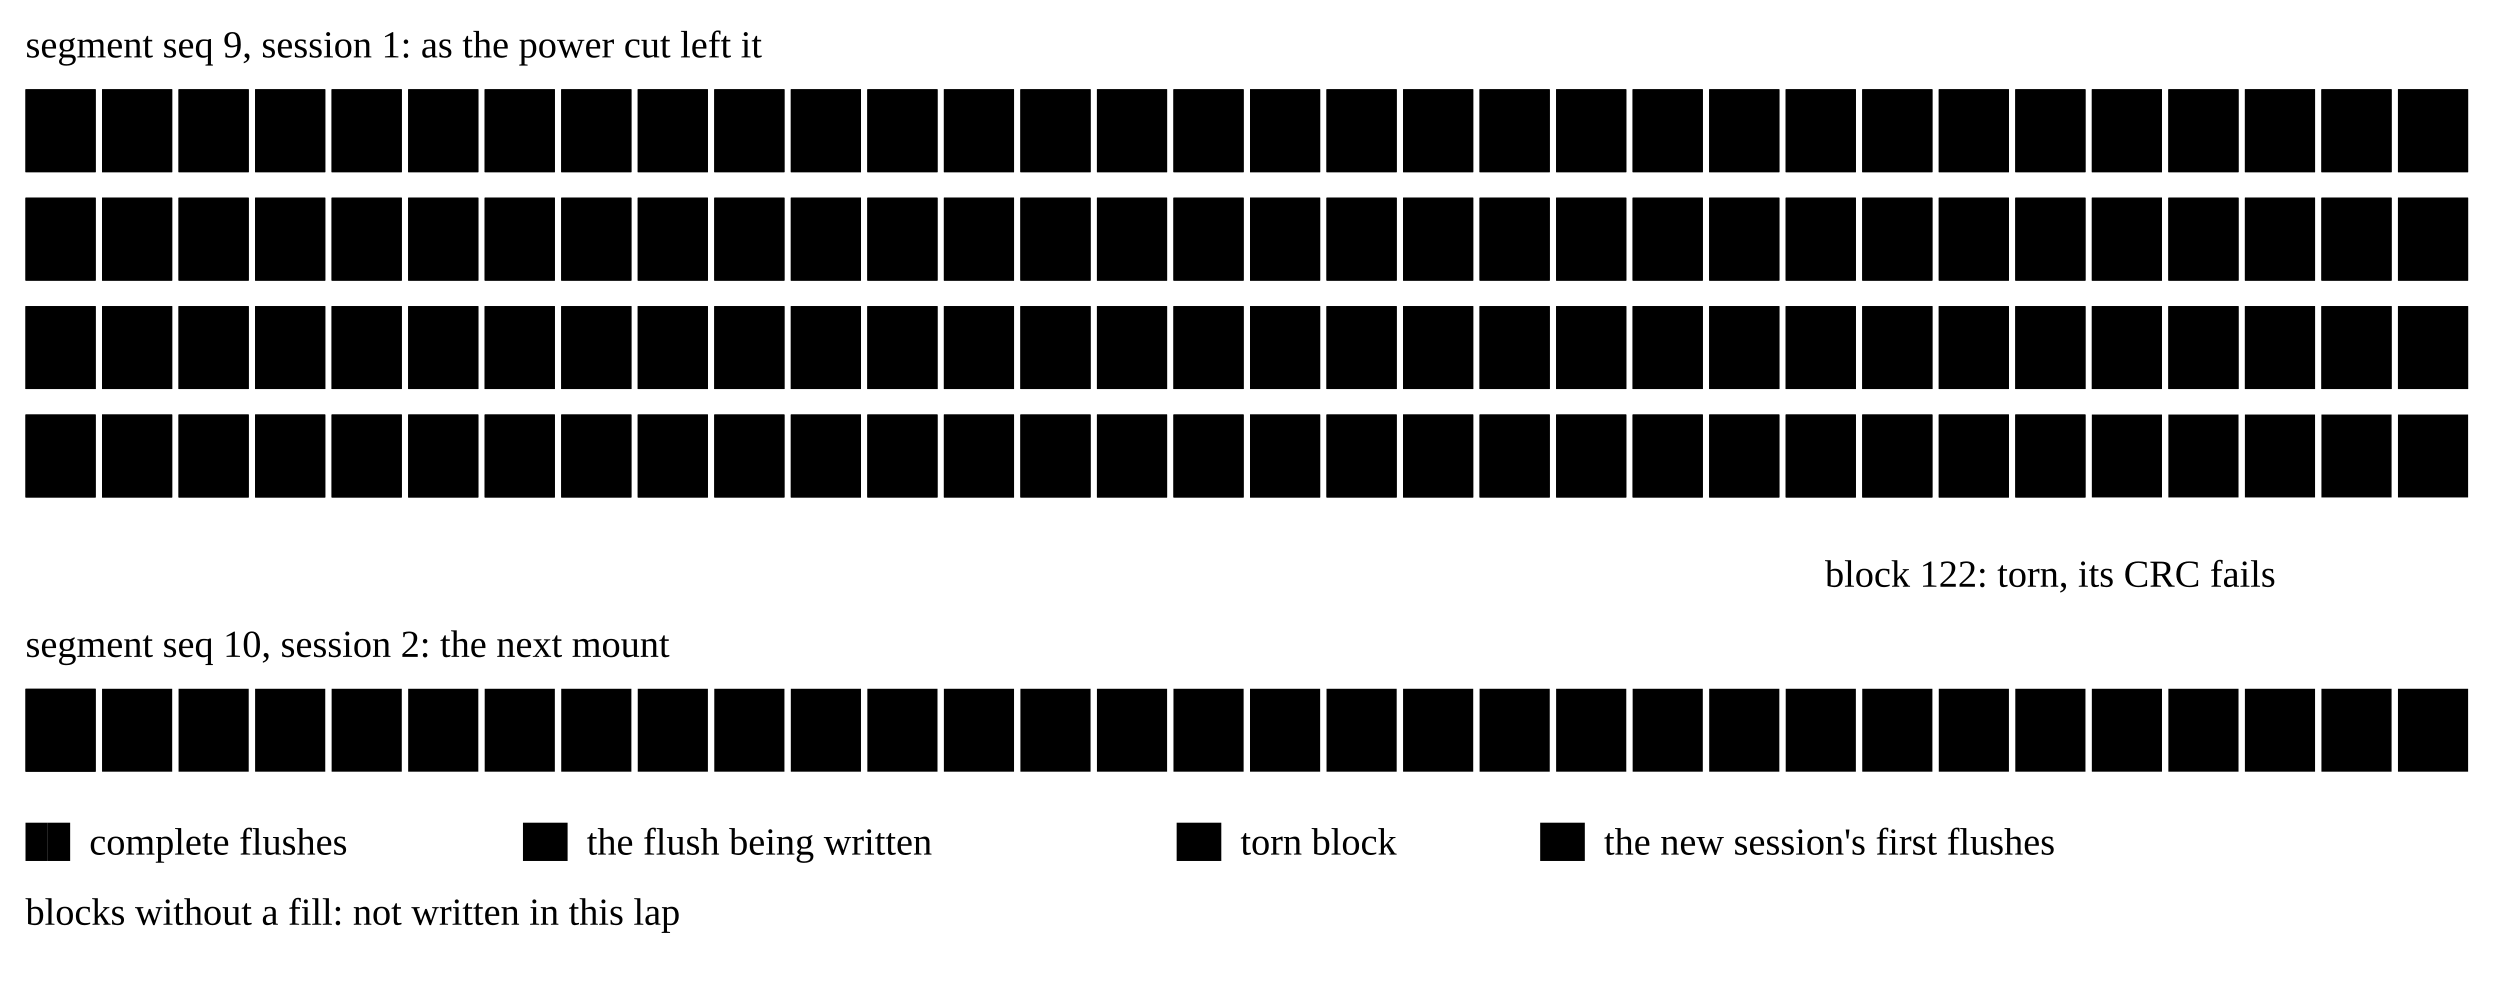
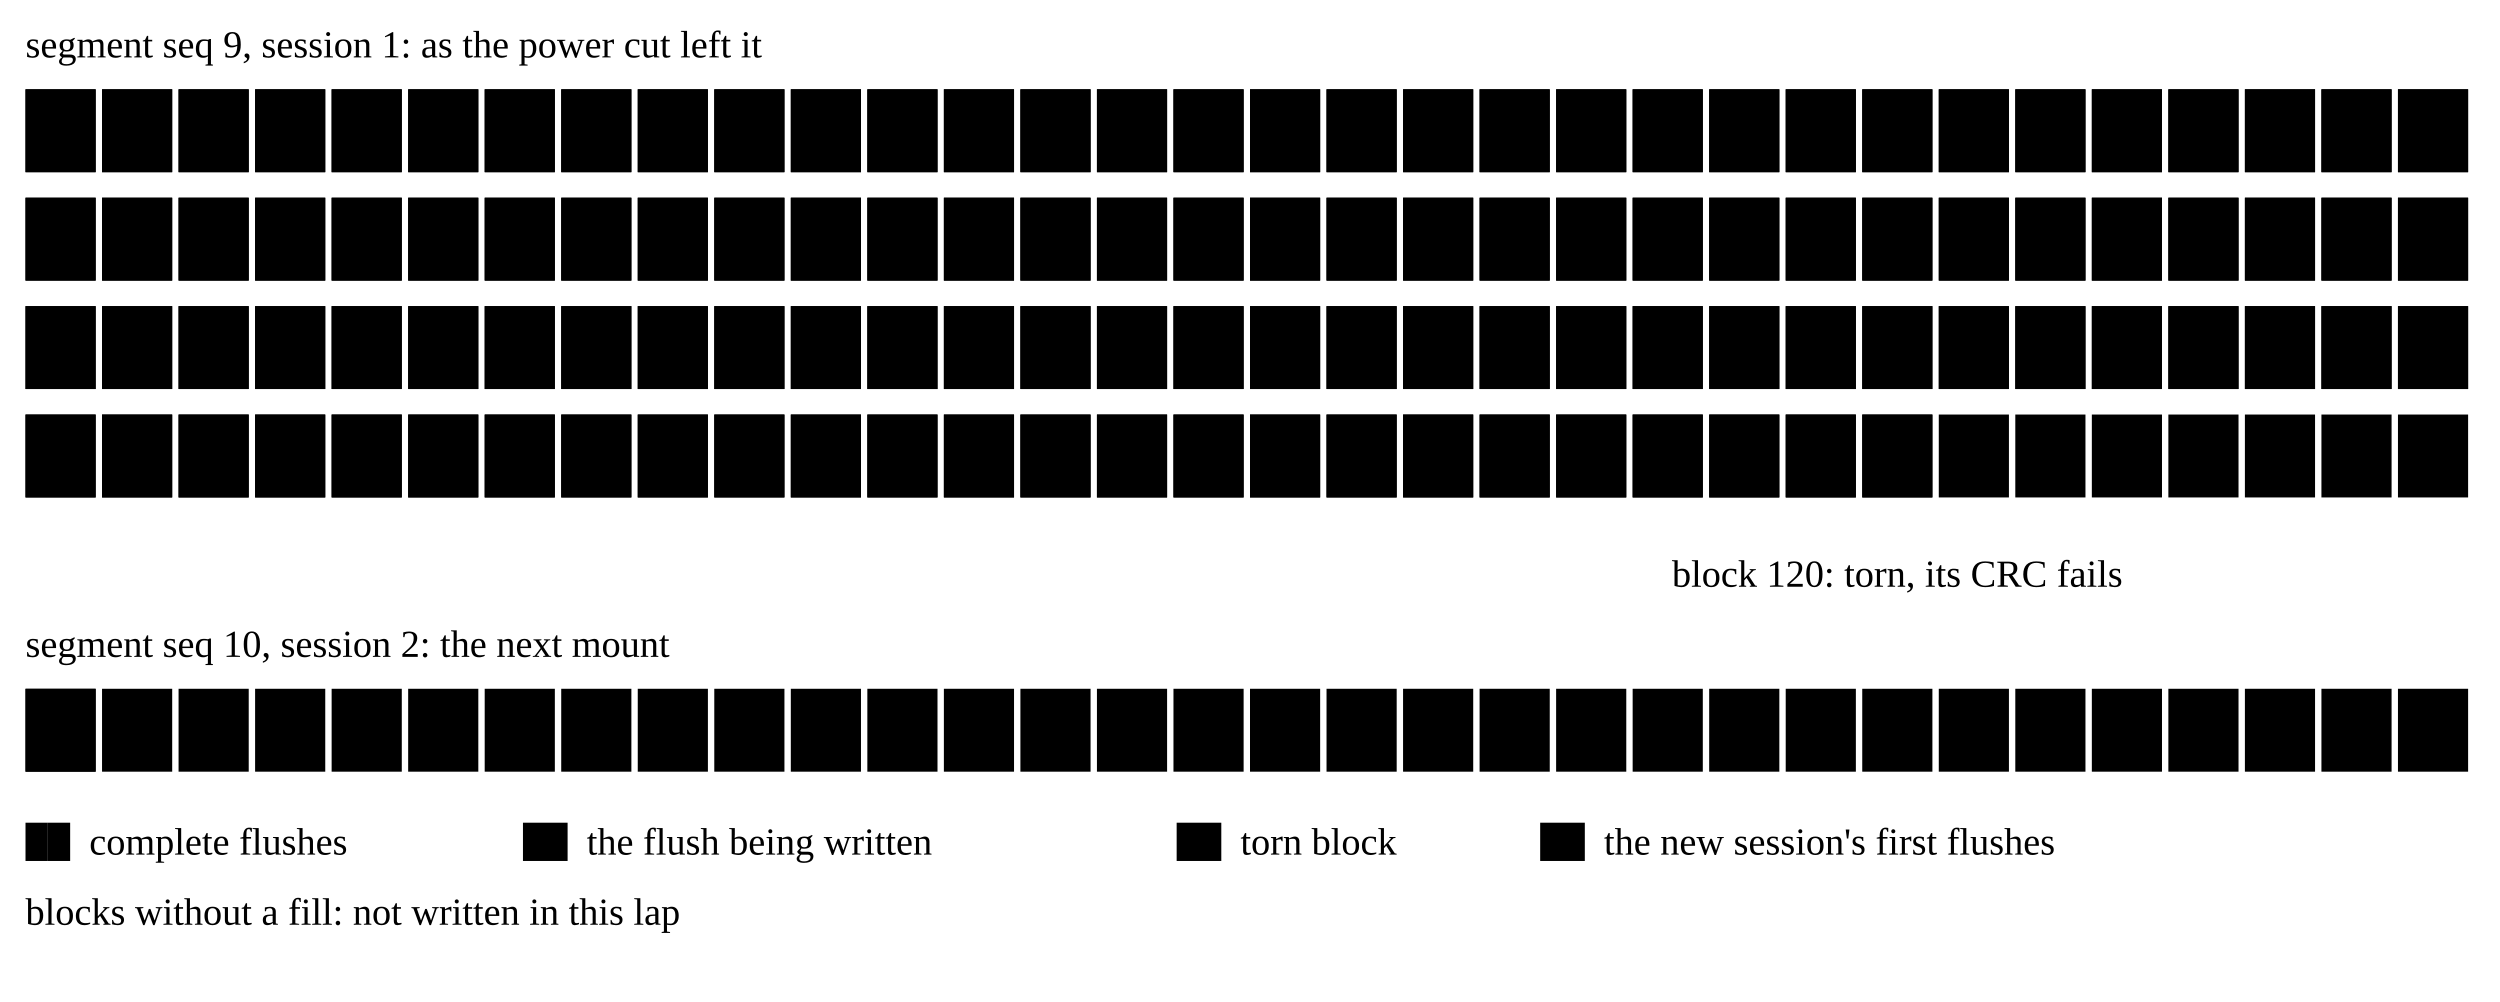
- <svg xmlns="http://www.w3.org/2000/svg" class="ww-svg" viewBox="0 0 784 314" width="784" height="314" role="img" aria-label="Data segment 9 after the power cut: its flushes, the interrupted one ending in torn block 122; the next mount opened segment 10">
+ <svg xmlns="http://www.w3.org/2000/svg" class="ww-svg" viewBox="0 0 784 314" width="784" height="314" role="img" aria-label="Data segment 9 after the power cut: its flushes, the interrupted one ending in torn block 120; the next mount opened segment 10">
  <text x="8.0" y="18.0" text-anchor="start" class="strong">segment seq 9, session 1: as the power cut left it</text>
  <rect x="8.0" y="28.0" width="22.0" height="26.0" rx="0" class="tint-blue" />
  <rect x="8.0" y="28.0" width="22.0" height="26.0" rx="0" class="thin" />
  <rect x="32.0" y="28.0" width="22.0" height="26.0" rx="0" class="tint-blue" />
  <rect x="32.0" y="28.0" width="22.0" height="26.0" rx="0" class="thin" />
  <rect x="56.0" y="28.0" width="22.0" height="26.0" rx="0" class="tint-blue" />
  <rect x="56.0" y="28.0" width="22.0" height="26.0" rx="0" class="thin" />
  <rect x="80.0" y="28.0" width="22.0" height="26.0" rx="0" class="tint-blue" />
  <rect x="80.0" y="28.0" width="22.0" height="26.0" rx="0" class="thin" />
  <rect x="104.0" y="28.0" width="22.0" height="26.0" rx="0" class="tint-blue" />
  <rect x="104.0" y="28.0" width="22.0" height="26.0" rx="0" class="thin" />
  <rect x="128.0" y="28.0" width="22.0" height="26.0" rx="0" class="tint-blue" />
  <rect x="128.0" y="28.0" width="22.0" height="26.0" rx="0" class="thin" />
  <rect x="152.0" y="28.0" width="22.0" height="26.0" rx="0" class="tint-blue" />
  <rect x="152.0" y="28.0" width="22.0" height="26.0" rx="0" class="thin" />
  <rect x="176.0" y="28.0" width="22.0" height="26.0" rx="0" class="tint-blue" />
  <rect x="176.0" y="28.0" width="22.0" height="26.0" rx="0" class="thin" />
  <rect x="200.0" y="28.0" width="22.0" height="26.0" rx="0" class="tint-blue" />
  <rect x="200.0" y="28.0" width="22.0" height="26.0" rx="0" class="thin" />
  <rect x="224.0" y="28.0" width="22.0" height="26.0" rx="0" class="tint-blue" />
  <rect x="224.0" y="28.0" width="22.0" height="26.0" rx="0" class="thin" />
  <rect x="248.0" y="28.0" width="22.0" height="26.0" rx="0" class="tint-blue" />
  <rect x="248.0" y="28.0" width="22.0" height="26.0" rx="0" class="thin" />
  <rect x="272.0" y="28.0" width="22.0" height="26.0" rx="0" class="tint-blue" />
  <rect x="272.0" y="28.0" width="22.0" height="26.0" rx="0" class="thin" />
  <rect x="296.0" y="28.0" width="22.0" height="26.0" rx="0" class="tint-blue" />
  <rect x="296.0" y="28.0" width="22.0" height="26.0" rx="0" class="thin" />
  <rect x="320.0" y="28.0" width="22.0" height="26.0" rx="0" class="tint-blue" />
  <rect x="320.0" y="28.0" width="22.0" height="26.0" rx="0" class="thin" />
  <rect x="344.0" y="28.0" width="22.0" height="26.0" rx="0" class="tint-blue" />
  <rect x="344.0" y="28.0" width="22.0" height="26.0" rx="0" class="thin" />
  <rect x="368.0" y="28.0" width="22.0" height="26.0" rx="0" class="tint-blue" />
  <rect x="368.0" y="28.0" width="22.0" height="26.0" rx="0" class="thin" />
  <rect x="392.0" y="28.0" width="22.0" height="26.0" rx="0" class="tint-blue" />
  <rect x="392.0" y="28.0" width="22.0" height="26.0" rx="0" class="thin" />
  <rect x="416.0" y="28.0" width="22.0" height="26.0" rx="0" class="tint-blue" />
  <rect x="416.0" y="28.0" width="22.0" height="26.0" rx="0" class="thin" />
  <rect x="440.0" y="28.0" width="22.0" height="26.0" rx="0" class="tint-blue" />
  <rect x="440.0" y="28.0" width="22.0" height="26.0" rx="0" class="thin" />
  <rect x="464.0" y="28.0" width="22.0" height="26.0" rx="0" class="tint-blue" />
  <rect x="464.0" y="28.0" width="22.0" height="26.0" rx="0" class="thin" />
  <rect x="488.0" y="28.0" width="22.0" height="26.0" rx="0" class="tint-blue" />
  <rect x="488.0" y="28.0" width="22.0" height="26.0" rx="0" class="thin" />
  <rect x="512.0" y="28.0" width="22.0" height="26.0" rx="0" class="tint-blue" />
  <rect x="512.0" y="28.0" width="22.0" height="26.0" rx="0" class="thin" />
  <rect x="536.0" y="28.0" width="22.0" height="26.0" rx="0" class="tint-blue" />
  <rect x="536.0" y="28.0" width="22.0" height="26.0" rx="0" class="thin" />
  <rect x="560.0" y="28.0" width="22.0" height="26.0" rx="0" class="tint-blue" />
  <rect x="560.0" y="28.0" width="22.0" height="26.0" rx="0" class="thin" />
  <rect x="584.0" y="28.0" width="22.0" height="26.0" rx="0" class="tint-blue" />
  <rect x="584.0" y="28.0" width="22.0" height="26.0" rx="0" class="thin" />
  <rect x="608.0" y="28.0" width="22.0" height="26.0" rx="0" class="tint-blue" />
  <rect x="608.0" y="28.0" width="22.0" height="26.0" rx="0" class="thin" />
  <rect x="632.0" y="28.0" width="22.0" height="26.0" rx="0" class="tint-blue" />
  <rect x="632.0" y="28.0" width="22.0" height="26.0" rx="0" class="thin" />
  <rect x="656.0" y="28.0" width="22.0" height="26.0" rx="0" class="tint-blue" />
  <rect x="656.0" y="28.0" width="22.0" height="26.0" rx="0" class="thin" />
  <rect x="680.0" y="28.0" width="22.0" height="26.0" rx="0" class="tint-blue" />
  <rect x="680.0" y="28.0" width="22.0" height="26.0" rx="0" class="thin" />
  <rect x="704.0" y="28.0" width="22.0" height="26.0" rx="0" class="tint-blue" />
  <rect x="704.0" y="28.0" width="22.0" height="26.0" rx="0" class="thin" />
  <rect x="728.0" y="28.0" width="22.0" height="26.0" rx="0" class="tint-blue" />
  <rect x="728.0" y="28.0" width="22.0" height="26.0" rx="0" class="thin" />
  <rect x="752.0" y="28.0" width="22.0" height="26.0" rx="0" class="tint-blue" />
  <rect x="752.0" y="28.0" width="22.0" height="26.0" rx="0" class="thin" />
  <rect x="8.0" y="62.0" width="22.0" height="26.0" rx="0" class="tint-blue" />
  <rect x="8.0" y="62.0" width="22.0" height="26.0" rx="0" class="thin" />
  <rect x="32.0" y="62.0" width="22.0" height="26.0" rx="0" class="tint-teal" />
  <rect x="32.0" y="62.0" width="22.0" height="26.0" rx="0" class="thin" />
  <rect x="56.0" y="62.0" width="22.0" height="26.0" rx="0" class="tint-teal" />
  <rect x="56.0" y="62.0" width="22.0" height="26.0" rx="0" class="thin" />
  <rect x="80.0" y="62.0" width="22.0" height="26.0" rx="0" class="tint-teal" />
  <rect x="80.0" y="62.0" width="22.0" height="26.0" rx="0" class="thin" />
  <rect x="104.0" y="62.0" width="22.0" height="26.0" rx="0" class="tint-teal" />
  <rect x="104.0" y="62.0" width="22.0" height="26.0" rx="0" class="thin" />
  <rect x="128.0" y="62.0" width="22.0" height="26.0" rx="0" class="tint-teal" />
  <rect x="128.0" y="62.0" width="22.0" height="26.0" rx="0" class="thin" />
  <rect x="152.0" y="62.0" width="22.0" height="26.0" rx="0" class="tint-teal" />
  <rect x="152.0" y="62.0" width="22.0" height="26.0" rx="0" class="thin" />
  <rect x="176.0" y="62.0" width="22.0" height="26.0" rx="0" class="tint-teal" />
  <rect x="176.0" y="62.0" width="22.0" height="26.0" rx="0" class="thin" />
  <rect x="200.0" y="62.0" width="22.0" height="26.0" rx="0" class="tint-teal" />
  <rect x="200.0" y="62.0" width="22.0" height="26.0" rx="0" class="thin" />
  <rect x="224.0" y="62.0" width="22.0" height="26.0" rx="0" class="tint-teal" />
  <rect x="224.0" y="62.0" width="22.0" height="26.0" rx="0" class="thin" />
  <rect x="248.0" y="62.0" width="22.0" height="26.0" rx="0" class="tint-teal" />
  <rect x="248.0" y="62.0" width="22.0" height="26.0" rx="0" class="thin" />
  <rect x="272.0" y="62.0" width="22.0" height="26.0" rx="0" class="tint-teal" />
  <rect x="272.0" y="62.0" width="22.0" height="26.0" rx="0" class="thin" />
  <rect x="296.0" y="62.0" width="22.0" height="26.0" rx="0" class="tint-teal" />
  <rect x="296.0" y="62.0" width="22.0" height="26.0" rx="0" class="thin" />
  <rect x="320.0" y="62.0" width="22.0" height="26.0" rx="0" class="tint-teal" />
  <rect x="320.0" y="62.0" width="22.0" height="26.0" rx="0" class="thin" />
  <rect x="344.0" y="62.0" width="22.0" height="26.0" rx="0" class="tint-teal" />
  <rect x="344.0" y="62.0" width="22.0" height="26.0" rx="0" class="thin" />
  <rect x="368.0" y="62.0" width="22.0" height="26.0" rx="0" class="tint-teal" />
  <rect x="368.0" y="62.0" width="22.0" height="26.0" rx="0" class="thin" />
  <rect x="392.0" y="62.0" width="22.0" height="26.0" rx="0" class="tint-teal" />
  <rect x="392.0" y="62.0" width="22.0" height="26.0" rx="0" class="thin" />
  <rect x="416.0" y="62.0" width="22.0" height="26.0" rx="0" class="tint-teal" />
  <rect x="416.0" y="62.0" width="22.0" height="26.0" rx="0" class="thin" />
  <rect x="440.0" y="62.0" width="22.0" height="26.0" rx="0" class="tint-teal" />
  <rect x="440.0" y="62.0" width="22.0" height="26.0" rx="0" class="thin" />
  <rect x="464.0" y="62.0" width="22.0" height="26.0" rx="0" class="tint-teal" />
  <rect x="464.0" y="62.0" width="22.0" height="26.0" rx="0" class="thin" />
  <rect x="488.0" y="62.0" width="22.0" height="26.0" rx="0" class="tint-teal" />
  <rect x="488.0" y="62.0" width="22.0" height="26.0" rx="0" class="thin" />
  <rect x="512.0" y="62.0" width="22.0" height="26.0" rx="0" class="tint-teal" />
  <rect x="512.0" y="62.0" width="22.0" height="26.0" rx="0" class="thin" />
  <rect x="536.0" y="62.0" width="22.0" height="26.0" rx="0" class="tint-teal" />
  <rect x="536.0" y="62.0" width="22.0" height="26.0" rx="0" class="thin" />
  <rect x="560.0" y="62.0" width="22.0" height="26.0" rx="0" class="tint-teal" />
  <rect x="560.0" y="62.0" width="22.0" height="26.0" rx="0" class="thin" />
  <rect x="584.0" y="62.0" width="22.0" height="26.0" rx="0" class="tint-teal" />
  <rect x="584.0" y="62.0" width="22.0" height="26.0" rx="0" class="thin" />
  <rect x="608.0" y="62.0" width="22.0" height="26.0" rx="0" class="tint-teal" />
  <rect x="608.0" y="62.0" width="22.0" height="26.0" rx="0" class="thin" />
  <rect x="632.0" y="62.0" width="22.0" height="26.0" rx="0" class="tint-teal" />
  <rect x="632.0" y="62.0" width="22.0" height="26.0" rx="0" class="thin" />
  <rect x="656.0" y="62.0" width="22.0" height="26.0" rx="0" class="tint-teal" />
  <rect x="656.0" y="62.0" width="22.0" height="26.0" rx="0" class="thin" />
  <rect x="680.0" y="62.0" width="22.0" height="26.0" rx="0" class="tint-teal" />
  <rect x="680.0" y="62.0" width="22.0" height="26.0" rx="0" class="thin" />
  <rect x="704.0" y="62.0" width="22.0" height="26.0" rx="0" class="tint-teal" />
  <rect x="704.0" y="62.0" width="22.0" height="26.0" rx="0" class="thin" />
  <rect x="728.0" y="62.0" width="22.0" height="26.0" rx="0" class="tint-teal" />
  <rect x="728.0" y="62.0" width="22.0" height="26.0" rx="0" class="thin" />
  <rect x="752.0" y="62.0" width="22.0" height="26.0" rx="0" class="tint-teal" />
  <rect x="752.0" y="62.0" width="22.0" height="26.0" rx="0" class="thin" />
  <rect x="8.0" y="96.0" width="22.0" height="26.0" rx="0" class="tint-teal" />
  <rect x="8.0" y="96.0" width="22.0" height="26.0" rx="0" class="thin" />
  <rect x="32.0" y="96.0" width="22.0" height="26.0" rx="0" class="tint-teal" />
  <rect x="32.0" y="96.0" width="22.0" height="26.0" rx="0" class="thin" />
  <rect x="56.0" y="96.0" width="22.0" height="26.0" rx="0" class="tint-blue" />
  <rect x="56.0" y="96.0" width="22.0" height="26.0" rx="0" class="thin" />
  <rect x="80.0" y="96.0" width="22.0" height="26.0" rx="0" class="tint-blue" />
  <rect x="80.0" y="96.0" width="22.0" height="26.0" rx="0" class="thin" />
  <rect x="104.0" y="96.0" width="22.0" height="26.0" rx="0" class="tint-blue" />
  <rect x="104.0" y="96.0" width="22.0" height="26.0" rx="0" class="thin" />
  <rect x="128.0" y="96.0" width="22.0" height="26.0" rx="0" class="tint-blue" />
  <rect x="128.0" y="96.0" width="22.0" height="26.0" rx="0" class="thin" />
  <rect x="152.0" y="96.0" width="22.0" height="26.0" rx="0" class="tint-blue" />
  <rect x="152.0" y="96.0" width="22.0" height="26.0" rx="0" class="thin" />
  <rect x="176.0" y="96.0" width="22.0" height="26.0" rx="0" class="tint-blue" />
  <rect x="176.0" y="96.0" width="22.0" height="26.0" rx="0" class="thin" />
  <rect x="200.0" y="96.0" width="22.0" height="26.0" rx="0" class="tint-blue" />
  <rect x="200.0" y="96.0" width="22.0" height="26.0" rx="0" class="thin" />
  <rect x="224.0" y="96.0" width="22.0" height="26.0" rx="0" class="tint-blue" />
  <rect x="224.0" y="96.0" width="22.0" height="26.0" rx="0" class="thin" />
  <rect x="248.0" y="96.0" width="22.0" height="26.0" rx="0" class="tint-blue" />
  <rect x="248.0" y="96.0" width="22.0" height="26.0" rx="0" class="thin" />
  <rect x="272.0" y="96.0" width="22.0" height="26.0" rx="0" class="tint-blue" />
  <rect x="272.0" y="96.0" width="22.0" height="26.0" rx="0" class="thin" />
  <rect x="296.0" y="96.0" width="22.0" height="26.0" rx="0" class="tint-blue" />
  <rect x="296.0" y="96.0" width="22.0" height="26.0" rx="0" class="thin" />
  <rect x="320.0" y="96.0" width="22.0" height="26.0" rx="0" class="tint-blue" />
  <rect x="320.0" y="96.0" width="22.0" height="26.0" rx="0" class="thin" />
  <rect x="344.0" y="96.0" width="22.0" height="26.0" rx="0" class="tint-blue" />
  <rect x="344.0" y="96.0" width="22.0" height="26.0" rx="0" class="thin" />
  <rect x="368.0" y="96.0" width="22.0" height="26.0" rx="0" class="tint-blue" />
  <rect x="368.0" y="96.0" width="22.0" height="26.0" rx="0" class="thin" />
  <rect x="392.0" y="96.0" width="22.0" height="26.0" rx="0" class="tint-blue" />
  <rect x="392.0" y="96.0" width="22.0" height="26.0" rx="0" class="thin" />
  <rect x="416.0" y="96.0" width="22.0" height="26.0" rx="0" class="tint-blue" />
  <rect x="416.0" y="96.0" width="22.0" height="26.0" rx="0" class="thin" />
  <rect x="440.0" y="96.0" width="22.0" height="26.0" rx="0" class="tint-blue" />
  <rect x="440.0" y="96.0" width="22.0" height="26.0" rx="0" class="thin" />
  <rect x="464.0" y="96.0" width="22.0" height="26.0" rx="0" class="tint-blue" />
  <rect x="464.0" y="96.0" width="22.0" height="26.0" rx="0" class="thin" />
  <rect x="488.0" y="96.0" width="22.0" height="26.0" rx="0" class="tint-blue" />
  <rect x="488.0" y="96.0" width="22.0" height="26.0" rx="0" class="thin" />
  <rect x="512.0" y="96.0" width="22.0" height="26.0" rx="0" class="tint-blue" />
  <rect x="512.0" y="96.0" width="22.0" height="26.0" rx="0" class="thin" />
  <rect x="536.0" y="96.0" width="22.0" height="26.0" rx="0" class="tint-blue" />
  <rect x="536.0" y="96.0" width="22.0" height="26.0" rx="0" class="thin" />
  <rect x="560.0" y="96.0" width="22.0" height="26.0" rx="0" class="tint-blue" />
  <rect x="560.0" y="96.0" width="22.0" height="26.0" rx="0" class="thin" />
  <rect x="584.0" y="96.0" width="22.0" height="26.0" rx="0" class="tint-blue" />
  <rect x="584.0" y="96.0" width="22.0" height="26.0" rx="0" class="thin" />
  <rect x="608.0" y="96.0" width="22.0" height="26.0" rx="0" class="tint-blue" />
  <rect x="608.0" y="96.0" width="22.0" height="26.0" rx="0" class="thin" />
  <rect x="632.0" y="96.0" width="22.0" height="26.0" rx="0" class="tint-blue" />
  <rect x="632.0" y="96.0" width="22.0" height="26.0" rx="0" class="thin" />
  <rect x="656.0" y="96.0" width="22.0" height="26.0" rx="0" class="tint-blue" />
  <rect x="656.0" y="96.0" width="22.0" height="26.0" rx="0" class="thin" />
  <rect x="680.0" y="96.0" width="22.0" height="26.0" rx="0" class="tint-blue" />
  <rect x="680.0" y="96.0" width="22.0" height="26.0" rx="0" class="thin" />
  <rect x="704.0" y="96.0" width="22.0" height="26.0" rx="0" class="tint-blue" />
  <rect x="704.0" y="96.0" width="22.0" height="26.0" rx="0" class="thin" />
  <rect x="728.0" y="96.0" width="22.0" height="26.0" rx="0" class="tint-blue" />
  <rect x="728.0" y="96.0" width="22.0" height="26.0" rx="0" class="thin" />
  <rect x="752.0" y="96.0" width="22.0" height="26.0" rx="0" class="tint-blue" />
  <rect x="752.0" y="96.0" width="22.0" height="26.0" rx="0" class="thin" />
  <rect x="8.0" y="130.0" width="22.0" height="26.0" rx="0" class="tint-blue" />
  <rect x="8.0" y="130.0" width="22.0" height="26.0" rx="0" class="thin" />
  <rect x="32.0" y="130.0" width="22.0" height="26.0" rx="0" class="tint-blue" />
  <rect x="32.0" y="130.0" width="22.0" height="26.0" rx="0" class="thin" />
  <rect x="56.0" y="130.0" width="22.0" height="26.0" rx="0" class="tint-blue" />
  <rect x="56.0" y="130.0" width="22.0" height="26.0" rx="0" class="thin" />
  <rect x="80.0" y="130.0" width="22.0" height="26.0" rx="0" class="tint-amber" />
  <rect x="80.0" y="130.0" width="22.0" height="26.0" rx="0" class="thin" />
  <rect x="104.0" y="130.0" width="22.0" height="26.0" rx="0" class="tint-amber" />
  <rect x="104.0" y="130.0" width="22.0" height="26.0" rx="0" class="thin" />
  <rect x="128.0" y="130.0" width="22.0" height="26.0" rx="0" class="tint-amber" />
  <rect x="128.0" y="130.0" width="22.0" height="26.0" rx="0" class="thin" />
  <rect x="152.0" y="130.0" width="22.0" height="26.0" rx="0" class="tint-amber" />
  <rect x="152.0" y="130.0" width="22.0" height="26.0" rx="0" class="thin" />
  <rect x="176.0" y="130.0" width="22.0" height="26.0" rx="0" class="tint-amber" />
  <rect x="176.0" y="130.0" width="22.0" height="26.0" rx="0" class="thin" />
  <rect x="200.0" y="130.0" width="22.0" height="26.0" rx="0" class="tint-amber" />
  <rect x="200.0" y="130.0" width="22.0" height="26.0" rx="0" class="thin" />
  <rect x="224.0" y="130.0" width="22.0" height="26.0" rx="0" class="tint-amber" />
  <rect x="224.0" y="130.0" width="22.0" height="26.0" rx="0" class="thin" />
  <rect x="248.0" y="130.0" width="22.0" height="26.0" rx="0" class="tint-amber" />
  <rect x="248.0" y="130.0" width="22.0" height="26.0" rx="0" class="thin" />
  <rect x="272.0" y="130.0" width="22.0" height="26.0" rx="0" class="tint-amber" />
  <rect x="272.0" y="130.0" width="22.0" height="26.0" rx="0" class="thin" />
  <rect x="296.0" y="130.0" width="22.0" height="26.0" rx="0" class="tint-amber" />
  <rect x="296.0" y="130.0" width="22.0" height="26.0" rx="0" class="thin" />
  <rect x="320.0" y="130.0" width="22.0" height="26.0" rx="0" class="tint-amber" />
  <rect x="320.0" y="130.0" width="22.0" height="26.0" rx="0" class="thin" />
  <rect x="344.0" y="130.0" width="22.0" height="26.0" rx="0" class="tint-amber" />
  <rect x="344.0" y="130.0" width="22.0" height="26.0" rx="0" class="thin" />
  <rect x="368.0" y="130.0" width="22.0" height="26.0" rx="0" class="tint-amber" />
  <rect x="368.0" y="130.0" width="22.0" height="26.0" rx="0" class="thin" />
  <rect x="392.0" y="130.0" width="22.0" height="26.0" rx="0" class="tint-amber" />
  <rect x="392.0" y="130.0" width="22.0" height="26.0" rx="0" class="thin" />
  <rect x="416.0" y="130.0" width="22.0" height="26.0" rx="0" class="tint-amber" />
  <rect x="416.0" y="130.0" width="22.0" height="26.0" rx="0" class="thin" />
  <rect x="440.0" y="130.0" width="22.0" height="26.0" rx="0" class="tint-amber" />
  <rect x="440.0" y="130.0" width="22.0" height="26.0" rx="0" class="thin" />
  <rect x="464.0" y="130.0" width="22.0" height="26.0" rx="0" class="tint-amber" />
  <rect x="464.0" y="130.0" width="22.0" height="26.0" rx="0" class="thin" />
  <rect x="488.0" y="130.0" width="22.0" height="26.0" rx="0" class="tint-amber" />
  <rect x="488.0" y="130.0" width="22.0" height="26.0" rx="0" class="thin" />
  <rect x="512.0" y="130.0" width="22.0" height="26.0" rx="0" class="tint-amber" />
  <rect x="512.0" y="130.0" width="22.0" height="26.0" rx="0" class="thin" />
  <rect x="536.0" y="130.0" width="22.0" height="26.0" rx="0" class="tint-amber" />
  <rect x="536.0" y="130.0" width="22.0" height="26.0" rx="0" class="thin" />
  <rect x="560.0" y="130.0" width="22.0" height="26.0" rx="0" class="tint-amber" />
  <rect x="560.0" y="130.0" width="22.0" height="26.0" rx="0" class="thin" />
-   <rect x="584.0" y="130.0" width="22.0" height="26.0" rx="0" class="tint-amber" />
+   <rect x="584.0" y="130.0" width="22.0" height="26.0" rx="0" class="tint-accent" />
  <rect x="584.0" y="130.0" width="22.0" height="26.0" rx="0" class="thin" />
-   <rect x="608.0" y="130.0" width="22.0" height="26.0" rx="0" class="tint-amber" />
  <rect x="608.0" y="130.0" width="22.0" height="26.0" rx="0" class="thin" />
-   <rect x="632.0" y="130.0" width="22.0" height="26.0" rx="0" class="tint-accent" />
  <rect x="632.0" y="130.0" width="22.0" height="26.0" rx="0" class="thin" />
  <rect x="656.0" y="130.0" width="22.0" height="26.0" rx="0" class="thin" />
  <rect x="680.0" y="130.0" width="22.0" height="26.0" rx="0" class="thin" />
  <rect x="704.0" y="130.0" width="22.0" height="26.0" rx="0" class="thin" />
  <rect x="728.0" y="130.0" width="22.0" height="26.0" rx="0" class="thin" />
  <rect x="752.0" y="130.0" width="22.0" height="26.0" rx="0" class="thin" />
-   <path d="M643.0 158.0 v14" class="accent-line" />
-   <text x="643.0" y="184.0" text-anchor="middle" class="accent small">block 122: torn, its CRC fails</text>
+   <path d="M595.0 158.0 v14" class="accent-line" />
+   <text x="595.0" y="184.0" text-anchor="middle" class="accent small">block 120: torn, its CRC fails</text>
  <text x="8.0" y="206.0" text-anchor="start" class="strong">segment seq 10, session 2: the next mount</text>
  <rect x="8.0" y="216.0" width="22.0" height="26.0" rx="0" class="tint-green" />
  <rect x="8.0" y="216.0" width="22.0" height="26.0" rx="0" class="thin" />
  <rect x="32.0" y="216.0" width="22.0" height="26.0" rx="0" class="thin" />
  <rect x="56.0" y="216.0" width="22.0" height="26.0" rx="0" class="thin" />
  <rect x="80.0" y="216.0" width="22.0" height="26.0" rx="0" class="thin" />
  <rect x="104.0" y="216.0" width="22.0" height="26.0" rx="0" class="thin" />
  <rect x="128.0" y="216.0" width="22.0" height="26.0" rx="0" class="thin" />
  <rect x="152.0" y="216.0" width="22.0" height="26.0" rx="0" class="thin" />
  <rect x="176.0" y="216.0" width="22.0" height="26.0" rx="0" class="thin" />
  <rect x="200.0" y="216.0" width="22.0" height="26.0" rx="0" class="thin" />
  <rect x="224.0" y="216.0" width="22.0" height="26.0" rx="0" class="thin" />
  <rect x="248.0" y="216.0" width="22.0" height="26.0" rx="0" class="thin" />
  <rect x="272.0" y="216.0" width="22.0" height="26.0" rx="0" class="thin" />
  <rect x="296.0" y="216.0" width="22.0" height="26.0" rx="0" class="thin" />
  <rect x="320.0" y="216.0" width="22.0" height="26.0" rx="0" class="thin" />
  <rect x="344.0" y="216.0" width="22.0" height="26.0" rx="0" class="thin" />
  <rect x="368.0" y="216.0" width="22.0" height="26.0" rx="0" class="thin" />
  <rect x="392.0" y="216.0" width="22.0" height="26.0" rx="0" class="thin" />
  <rect x="416.0" y="216.0" width="22.0" height="26.0" rx="0" class="thin" />
  <rect x="440.0" y="216.0" width="22.0" height="26.0" rx="0" class="thin" />
  <rect x="464.0" y="216.0" width="22.0" height="26.0" rx="0" class="thin" />
  <rect x="488.0" y="216.0" width="22.0" height="26.0" rx="0" class="thin" />
  <rect x="512.0" y="216.0" width="22.0" height="26.0" rx="0" class="thin" />
  <rect x="536.0" y="216.0" width="22.0" height="26.0" rx="0" class="thin" />
  <rect x="560.0" y="216.0" width="22.0" height="26.0" rx="0" class="thin" />
  <rect x="584.0" y="216.0" width="22.0" height="26.0" rx="0" class="thin" />
  <rect x="608.0" y="216.0" width="22.0" height="26.0" rx="0" class="thin" />
  <rect x="632.0" y="216.0" width="22.0" height="26.0" rx="0" class="thin" />
  <rect x="656.0" y="216.0" width="22.0" height="26.0" rx="0" class="thin" />
  <rect x="680.0" y="216.0" width="22.0" height="26.0" rx="0" class="thin" />
  <rect x="704.0" y="216.0" width="22.0" height="26.0" rx="0" class="thin" />
  <rect x="728.0" y="216.0" width="22.0" height="26.0" rx="0" class="thin" />
  <rect x="752.0" y="216.0" width="22.0" height="26.0" rx="0" class="thin" />
  <rect x="8.0" y="258.0" width="7.0" height="12.0" rx="0" class="tint-blue" />
  <rect x="15.0" y="258.0" width="7.0" height="12.0" rx="0" class="tint-teal" />
  <text x="28.0" y="268.0" text-anchor="start">complete flushes</text>
  <rect x="164.0" y="258.0" width="14.0" height="12.0" rx="0" class="tint-amber" />
  <text x="184.0" y="268.0" text-anchor="start">the flush being written</text>
  <rect x="369.0" y="258.0" width="14.0" height="12.0" rx="0" class="tint-accent" />
  <text x="389.0" y="268.0" text-anchor="start">torn block</text>
  <rect x="483.0" y="258.0" width="14.0" height="12.0" rx="0" class="tint-green" />
  <text x="503.0" y="268.0" text-anchor="start">the new session's first flushes</text>
  <text x="8.0" y="290.0" text-anchor="start" class="soft">blocks without a fill: not written in this lap</text>
</svg>
